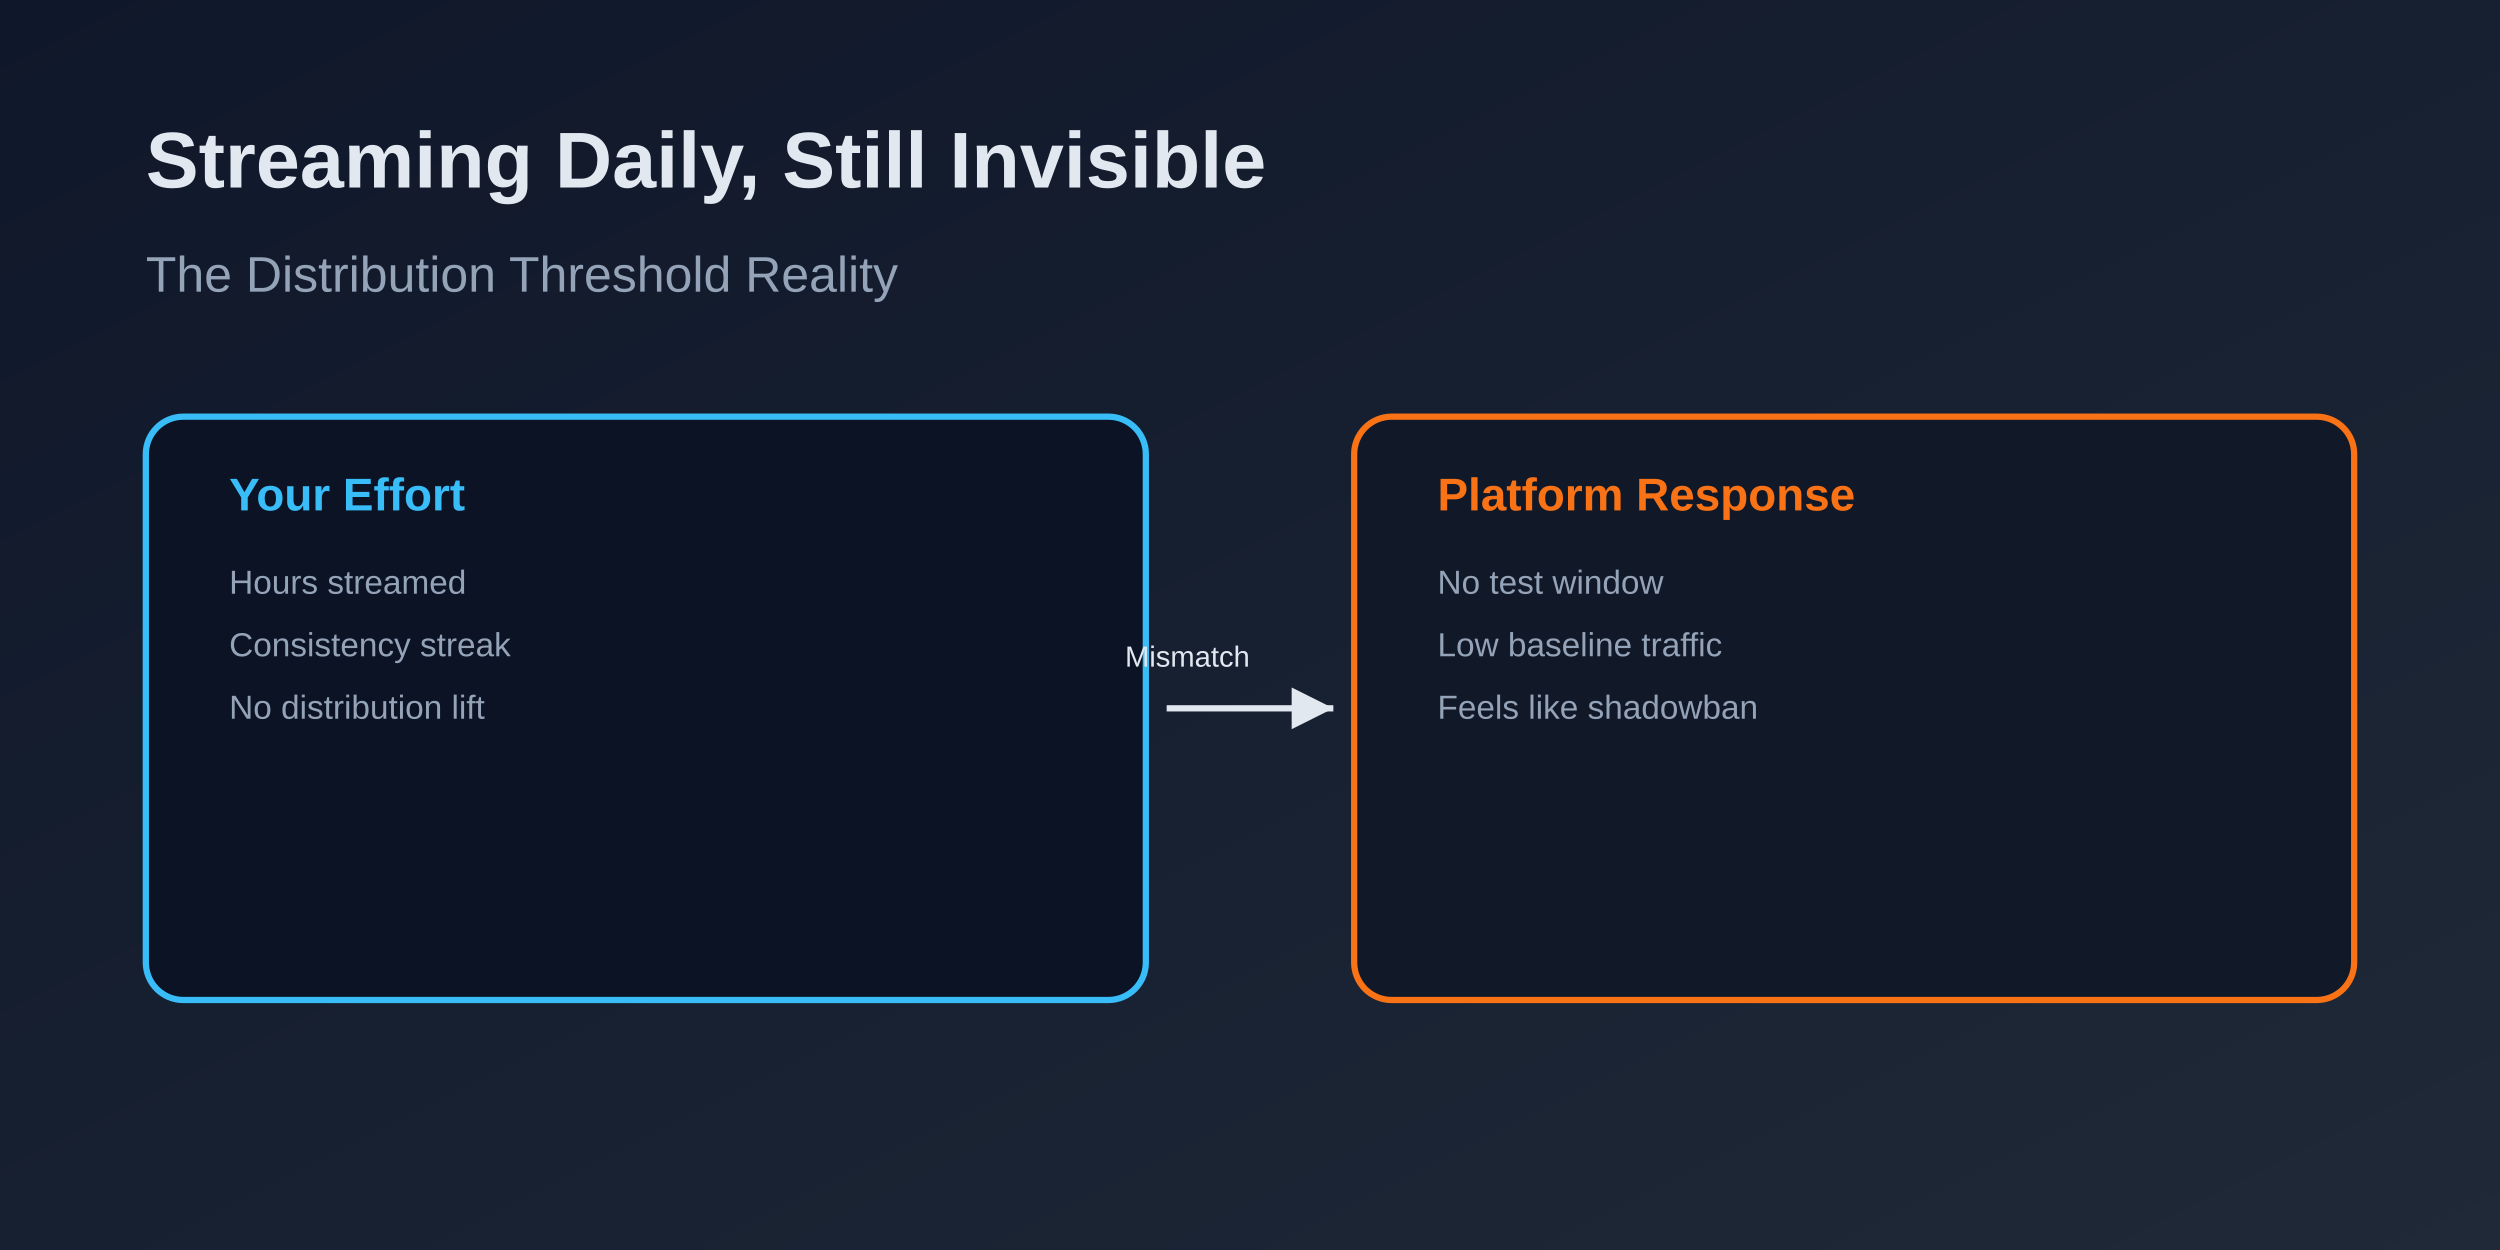
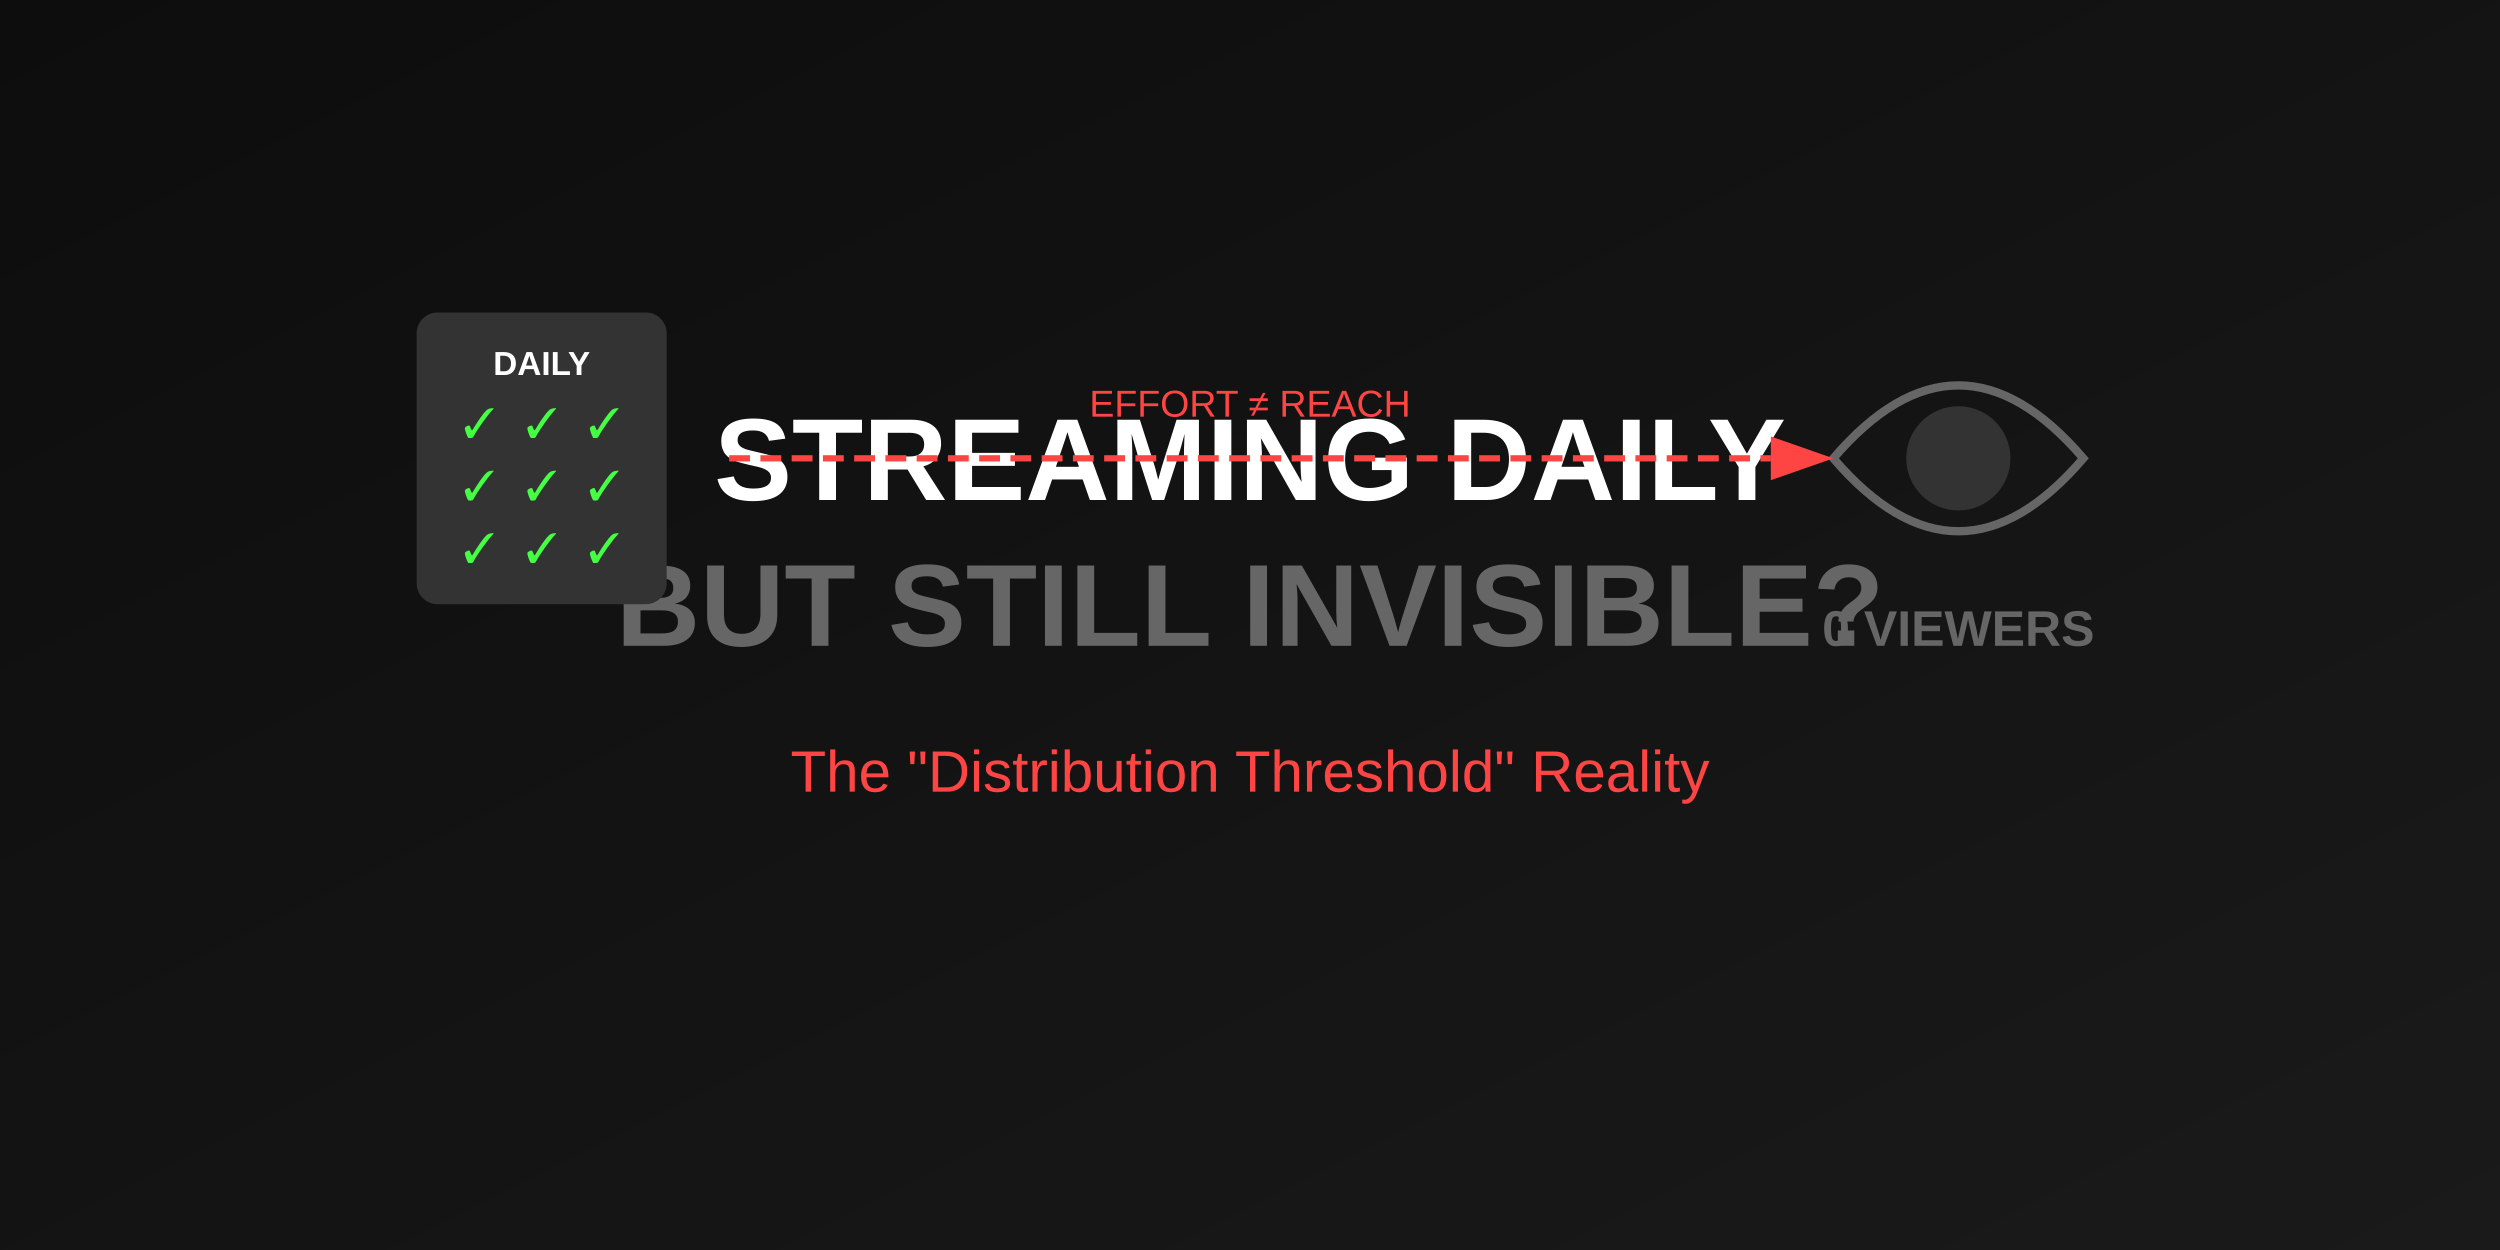
- <svg xmlns="http://www.w3.org/2000/svg" viewBox="0 0 1200 600">
+ <svg xmlns="http://www.w3.org/2000/svg" viewBox="0 0 1200 600" width="1200" height="600">
+   <rect width="1200" height="600" fill="#0d0d0d" />
  <defs>
-     <linearGradient id="bg" x1="0%" y1="0%" x2="100%" y2="100%">
-       <stop offset="0%" stop-color="#0f172a" />
-       <stop offset="100%" stop-color="#1f2937" />
+     <linearGradient id="grad1" x1="0%" y1="0%" x2="100%" y2="100%">
+       <stop offset="0%" style="stop-color:#0d0d0d;stop-opacity:1" />
+       <stop offset="100%" style="stop-color:#1a1a1a;stop-opacity:1" />
    </linearGradient>
  </defs>
-   <rect width="1200" height="600" fill="url(#bg)" />
-   <g font-family="Arial, sans-serif">
-     <text x="70" y="90" fill="#e2e8f0" font-size="38" font-weight="700">Streaming Daily, Still Invisible</text>
-     <text x="70" y="140" fill="#94a3b8" font-size="24">The Distribution Threshold Reality</text>
-     <rect x="70" y="200" width="480" height="280" rx="18" fill="#0b1324" stroke="#38bdf8" stroke-width="3" />
-     <text x="110" y="245" fill="#38bdf8" font-size="22" font-weight="600">Your Effort</text>
-     <text x="110" y="285" fill="#94a3b8" font-size="16">Hours streamed</text>
-     <text x="110" y="315" fill="#94a3b8" font-size="16">Consistency streak</text>
-     <text x="110" y="345" fill="#94a3b8" font-size="16">No distribution lift</text>
-     <rect x="650" y="200" width="480" height="280" rx="18" fill="#111827" stroke="#f97316" stroke-width="3" />
-     <text x="690" y="245" fill="#f97316" font-size="22" font-weight="600">Platform Response</text>
-     <text x="690" y="285" fill="#94a3b8" font-size="16">No test window</text>
-     <text x="690" y="315" fill="#94a3b8" font-size="16">Low baseline traffic</text>
-     <text x="690" y="345" fill="#94a3b8" font-size="16">Feels like shadowban</text>
-     <path d="M560 340 L640 340" stroke="#e2e8f0" stroke-width="3" />
-     <polygon points="640,340 620,330 620,350" fill="#e2e8f0" />
-     <text x="540" y="320" fill="#e2e8f0" font-size="14">Mismatch</text>
+   <rect width="1200" height="600" fill="url(#grad1)" />
+   <text x="600" y="240" text-anchor="middle" font-family="Arial, sans-serif" font-weight="bold" font-size="56" fill="#ffffff">
+     STREAMING DAILY
+   </text>
+   <text x="600" y="310" text-anchor="middle" font-family="Arial, sans-serif" font-weight="bold" font-size="56" fill="#666666">
+     BUT STILL INVISIBLE?
+   </text>
+   <text x="600" y="380" text-anchor="middle" font-family="Arial, sans-serif" font-size="28" fill="#ff4444">
+     The "Distribution Threshold" Reality
+   </text>
+   <g transform="translate(200, 150)">
+     <rect x="0" y="0" width="120" height="140" rx="10" fill="#333333" />
+     <text x="60" y="30" text-anchor="middle" font-family="Arial" font-weight="bold" font-size="16" fill="#ffffff">DAILY</text>
+     <text x="30" y="60" text-anchor="middle" font-size="20" fill="#44ff44">✓</text>
+     <text x="60" y="60" text-anchor="middle" font-size="20" fill="#44ff44">✓</text>
+     <text x="90" y="60" text-anchor="middle" font-size="20" fill="#44ff44">✓</text>
+     <text x="30" y="90" text-anchor="middle" font-size="20" fill="#44ff44">✓</text>
+     <text x="60" y="90" text-anchor="middle" font-size="20" fill="#44ff44">✓</text>
+     <text x="90" y="90" text-anchor="middle" font-size="20" fill="#44ff44">✓</text>
+     <text x="30" y="120" text-anchor="middle" font-size="20" fill="#44ff44">✓</text>
+     <text x="60" y="120" text-anchor="middle" font-size="20" fill="#44ff44">✓</text>
+     <text x="90" y="120" text-anchor="middle" font-size="20" fill="#44ff44">✓</text>
  </g>
+   <g transform="translate(880, 150)">
+     <path d="M0,70 Q60,0 120,70 Q60,140 0,70 Z" fill="none" stroke="#666666" stroke-width="4" />
+     <circle cx="60" cy="70" r="25" fill="#333333" />
+     <text x="60" y="160" text-anchor="middle" font-family="Arial" font-weight="bold" font-size="24" fill="#666666">0 VIEWERS</text>
+   </g>
+   <line x1="350" y1="220" x2="850" y2="220" stroke="#ff4444" stroke-width="3" stroke-dasharray="10,5" marker-end="url(#arrowhead)" />
+   <text x="600" y="200" text-anchor="middle" font-family="Arial" font-size="18" fill="#ff4444">EFFORT ≠ REACH</text>
+   <defs>
+     <marker id="arrowhead" markerWidth="10" markerHeight="7" refX="0" refY="3.5" orient="auto">
+       <polygon points="0 0, 10 3.5, 0 7" fill="#ff4444" />
+     </marker>
+   </defs>
</svg>
